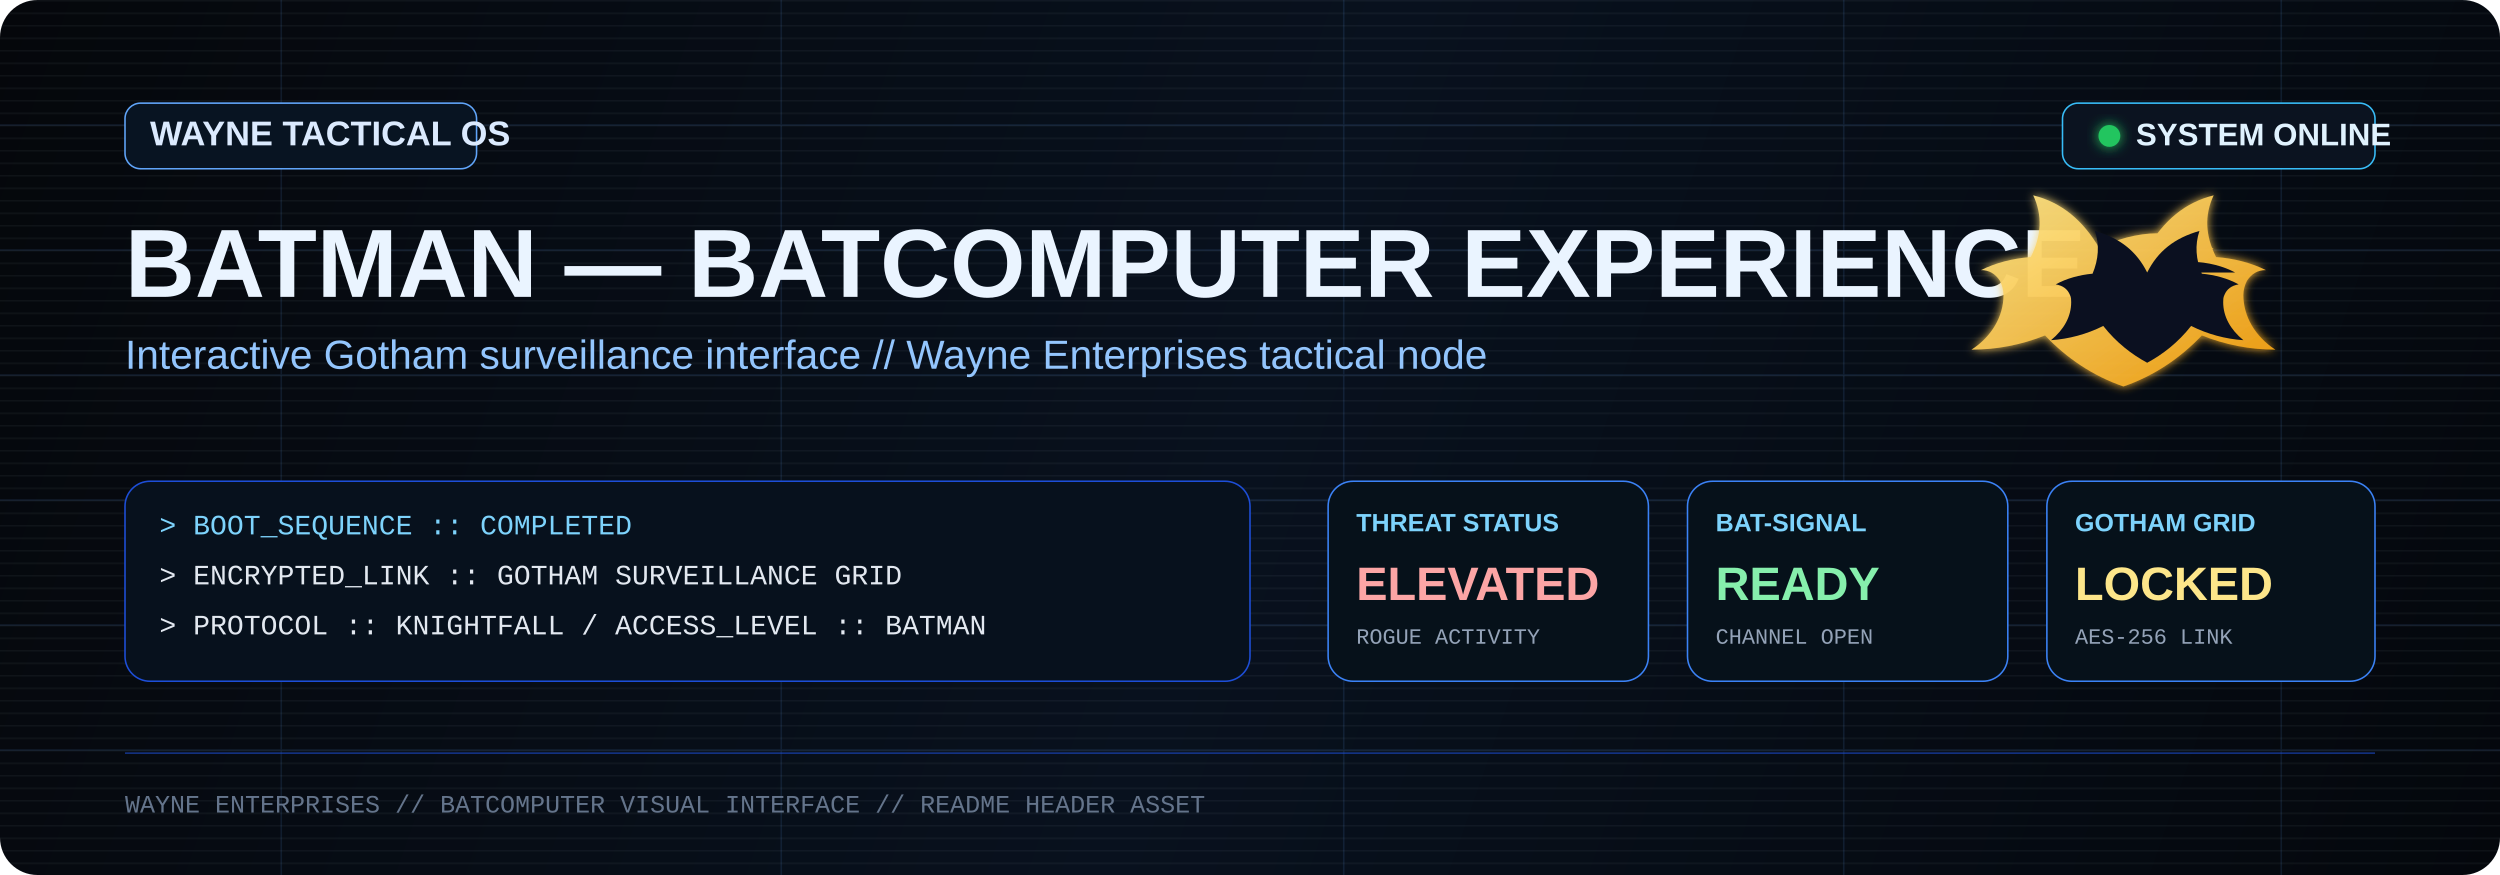
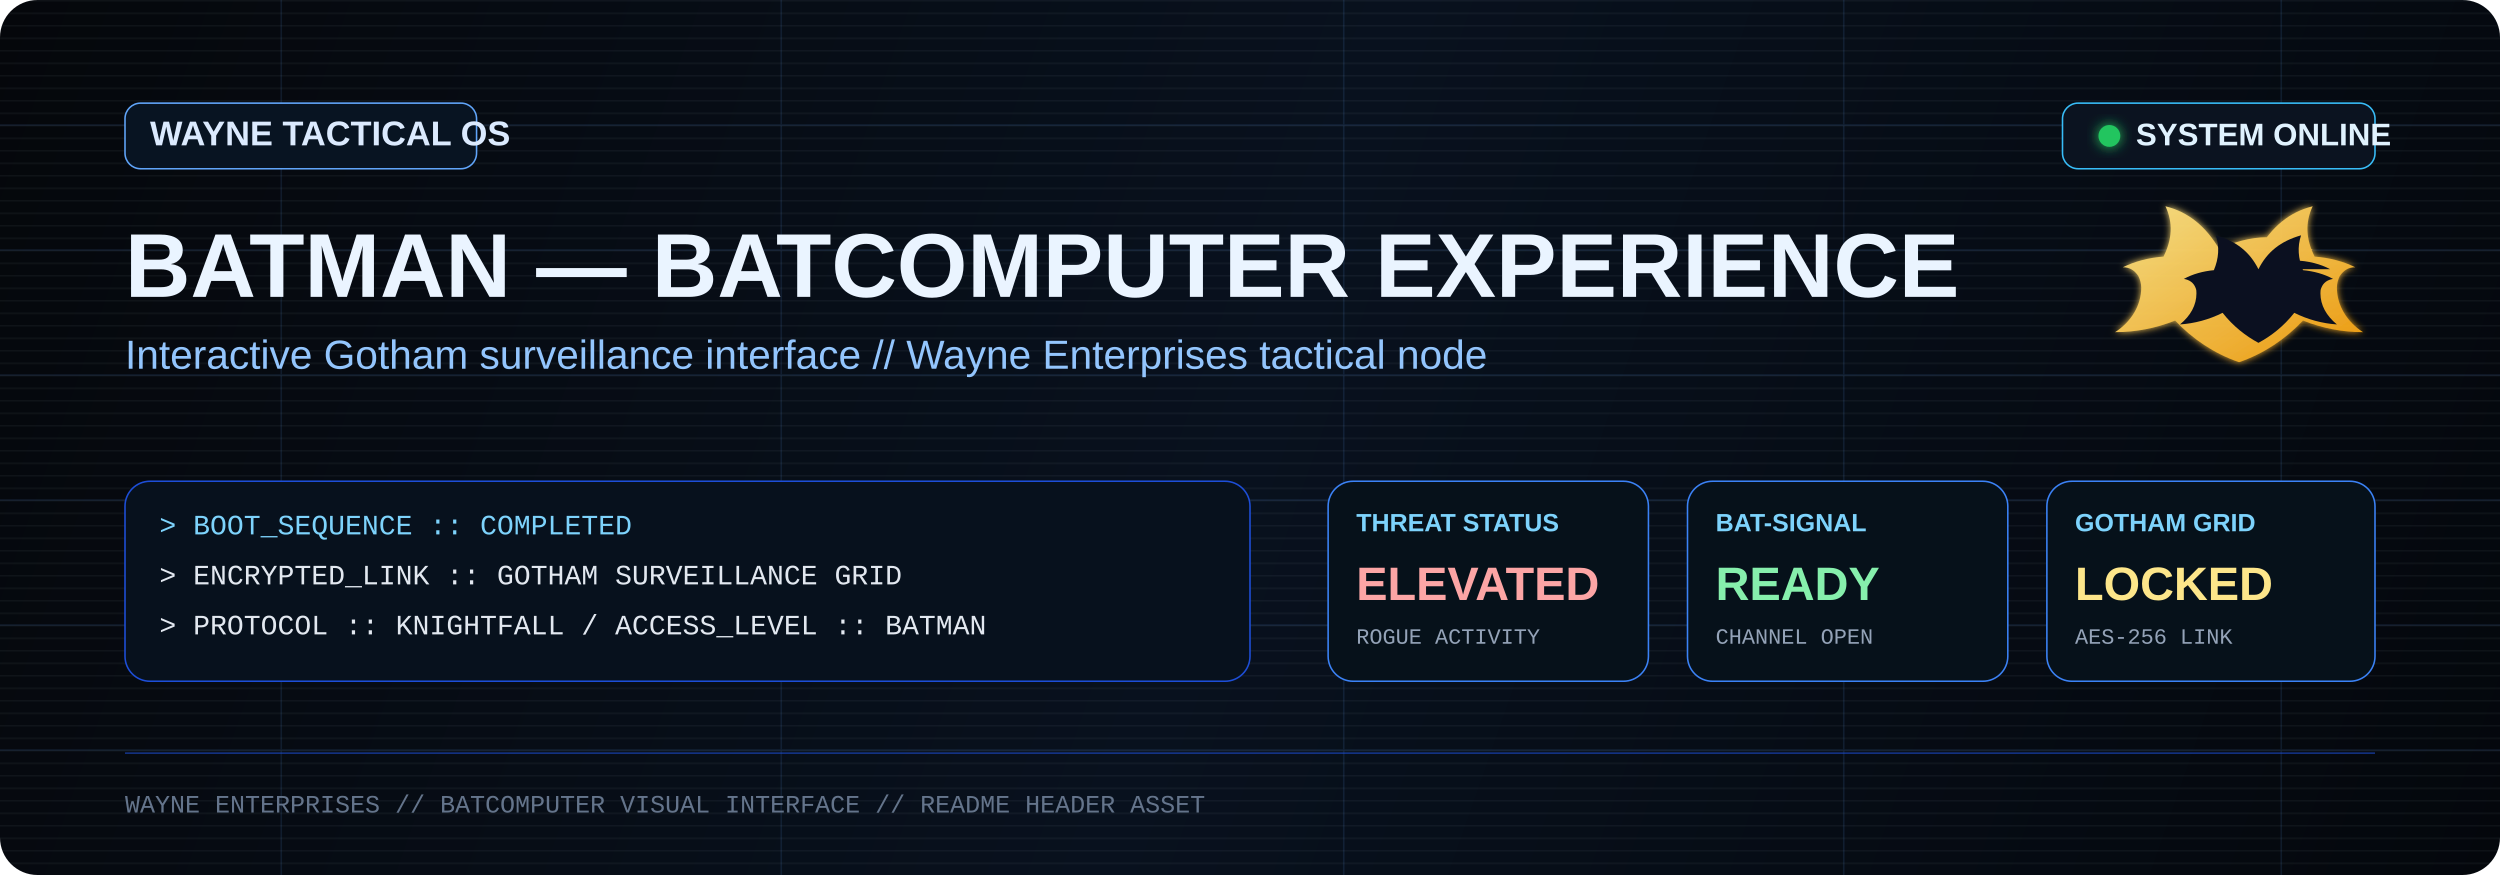
<svg xmlns="http://www.w3.org/2000/svg" width="1600" height="560" viewBox="0 0 1600 560" fill="none" role="img" aria-labelledby="title desc">
  <defs>
    <linearGradient id="bg" x1="0" y1="0" x2="1600" y2="560" gradientUnits="userSpaceOnUse">
      <stop stop-color="#05070B" />
      <stop offset="0.5" stop-color="#08111E" />
      <stop offset="1" stop-color="#04070C" />
    </linearGradient>
    <linearGradient id="gold" x1="0" y1="0" x2="1" y2="1">
      <stop stop-color="#FDE68A" />
      <stop offset="1" stop-color="#F59E0B" />
    </linearGradient>
    <filter id="glow" x="-50%" y="-50%" width="200%" height="200%">
      <feGaussianBlur stdDeviation="4" result="blur" />
      <feMerge>
        <feMergeNode in="blur" />
        <feMergeNode in="SourceGraphic" />
      </feMerge>
    </filter>
    <pattern id="scan" width="8" height="8" patternUnits="userSpaceOnUse">
      <rect width="8" height="8" fill="transparent" />
      <rect y="0" width="8" height="1" fill="#CFEAFF" opacity="0.05" />
    </pattern>
  </defs>
  <rect width="1600" height="560" rx="24" fill="url(#bg)" />
  <rect width="1600" height="560" rx="24" fill="url(#scan)" />
  <g opacity="0.12" stroke="#60A5FA" stroke-width="1">
    <path d="M0 80H1600" />
    <path d="M0 160H1600" />
    <path d="M0 240H1600" />
    <path d="M0 320H1600" />
    <path d="M0 400H1600" />
    <path d="M0 480H1600" />
    <path d="M180 0V560" />
    <path d="M500 0V560" />
    <path d="M860 0V560" />
    <path d="M1180 0V560" />
    <path d="M1460 0V560" />
  </g>
  <rect x="80" y="66" width="225" height="42" rx="10" fill="#081422" stroke="#60A5FA" />
  <text x="96" y="93" fill="#DBEAFE" font-size="22" font-family="'Segoe UI', Arial, sans-serif" font-weight="700">WAYNE TACTICAL OS</text>
  <rect x="1320" y="66" width="200" height="42" rx="10" fill="#0B1320" stroke="#38BDF8" />
  <circle cx="1350" cy="87" r="7" fill="#22C55E" filter="url(#glow)" />
  <text x="1367" y="93" fill="#E0F2FE" font-size="20" font-family="'Segoe UI', Arial, sans-serif" font-weight="700">SYSTEM ONLINE</text>
-   <text x="80" y="190" fill="#EAF4FF" font-size="62" font-family="'Segoe UI', Arial, sans-serif" font-weight="800">BATMAN — BATCOMPUTER EXPERIENCE</text>
+   <text x="80" y="190" fill="#EAF4FF" font-size="58" font-family="'Segoe UI', Arial, sans-serif" font-weight="800">BATMAN — BATCOMPUTER EXPERIENCE</text>
  <text x="80" y="236" fill="#93C5FD" font-size="26" font-family="'Segoe UI', Arial, sans-serif">Interactive Gotham surveillance interface // Wayne Enterprises tactical node</text>
-   <g transform="translate(1245 125) scale(0.76)">
+   <g transform="translate(1340 132) scale(0.62)">
    <path d="M170 45c14-24 32-39 56-45-8 17-7 34 2 52 15 1 30 5 42 11-7 0-12 3-16 9-2 4-3 8-3 12 0 18 10 35 27 46-21 0-42-4-62-12-18 19-40 34-66 43-26-9-48-24-66-43-20 8-41 12-62 12 17-11 27-28 27-46 0-4-1-8-3-12-4-6-9-9-16-9 12-6 27-10 42-11 9-18 10-35 2-52 24 6 42 21 56 45 12-8 33-13 48-13 15 0 36 5 48 13Z" fill="url(#gold)" opacity="0.96" filter="url(#glow)" />
    <path d="M170 65c9-18 23-29 44-35-4 12-3 24 2 36 11 1 22 4 31 9-6 1-10 4-12 9-1 2-1 4-1 6 0 12 6 23 17 32-15-1-30-5-44-12-11 14-24 24-37 31-13-7-26-17-37-31-14 7-29 11-44 12 11-9 17-20 17-32 0-2 0-4-1-6-2-5-6-8-12-9 9-5 20-8 31-9 5-12 6-24 2-36 21 6 35 17 44 35 9-5 23-9 37-9 14 0 28 4 37 9Z" fill="#0B1020" />
  </g>
  <g transform="translate(80 308)">
    <rect x="0" y="0" width="720" height="128" rx="16" fill="#07111D" stroke="#1D4ED8" />
    <text x="22" y="34" fill="#7DD3FC" font-size="18" font-family="Consolas, 'Courier New', monospace">&gt; BOOT_SEQUENCE :: COMPLETED</text>
    <text x="22" y="66" fill="#E2E8F0" font-size="18" font-family="Consolas, 'Courier New', monospace">&gt; ENCRYPTED_LINK :: GOTHAM SURVEILLANCE GRID</text>
    <text x="22" y="98" fill="#E2E8F0" font-size="18" font-family="Consolas, 'Courier New', monospace">&gt; PROTOCOL :: KNIGHTFALL / ACCESS_LEVEL :: BATMAN</text>
  </g>
  <g transform="translate(850 308)">
    <rect x="0" y="0" width="205" height="128" rx="16" fill="#06111A" stroke="#3B82F6" />
    <text x="18" y="32" fill="#7DD3FC" font-size="16" font-family="'Segoe UI', Arial, sans-serif" font-weight="700">THREAT STATUS</text>
    <text x="18" y="76" fill="#FCA5A5" font-size="30" font-family="'Segoe UI', Arial, sans-serif" font-weight="800">ELEVATED</text>
    <text x="18" y="104" fill="#94A3B8" font-size="14" font-family="Consolas, 'Courier New', monospace">ROGUE ACTIVITY</text>
  </g>
  <g transform="translate(1080 308)">
    <rect x="0" y="0" width="205" height="128" rx="16" fill="#06111A" stroke="#3B82F6" />
    <text x="18" y="32" fill="#7DD3FC" font-size="16" font-family="'Segoe UI', Arial, sans-serif" font-weight="700">BAT-SIGNAL</text>
    <text x="18" y="76" fill="#86EFAC" font-size="30" font-family="'Segoe UI', Arial, sans-serif" font-weight="800">READY</text>
    <text x="18" y="104" fill="#94A3B8" font-size="14" font-family="Consolas, 'Courier New', monospace">CHANNEL OPEN</text>
  </g>
  <g transform="translate(1310 308)">
    <rect x="0" y="0" width="210" height="128" rx="16" fill="#06111A" stroke="#3B82F6" />
    <text x="18" y="32" fill="#7DD3FC" font-size="16" font-family="'Segoe UI', Arial, sans-serif" font-weight="700">GOTHAM GRID</text>
    <text x="18" y="76" fill="#FDE68A" font-size="30" font-family="'Segoe UI', Arial, sans-serif" font-weight="800">LOCKED</text>
    <text x="18" y="104" fill="#94A3B8" font-size="14" font-family="Consolas, 'Courier New', monospace">AES-256 LINK</text>
  </g>
  <path d="M80 482H1520" stroke="#1D4ED8" opacity="0.6" />
  <text x="80" y="520" fill="#64748B" font-size="16" font-family="Consolas, 'Courier New', monospace">WAYNE ENTERPRISES // BATCOMPUTER VISUAL INTERFACE // README HEADER ASSET</text>
</svg>
